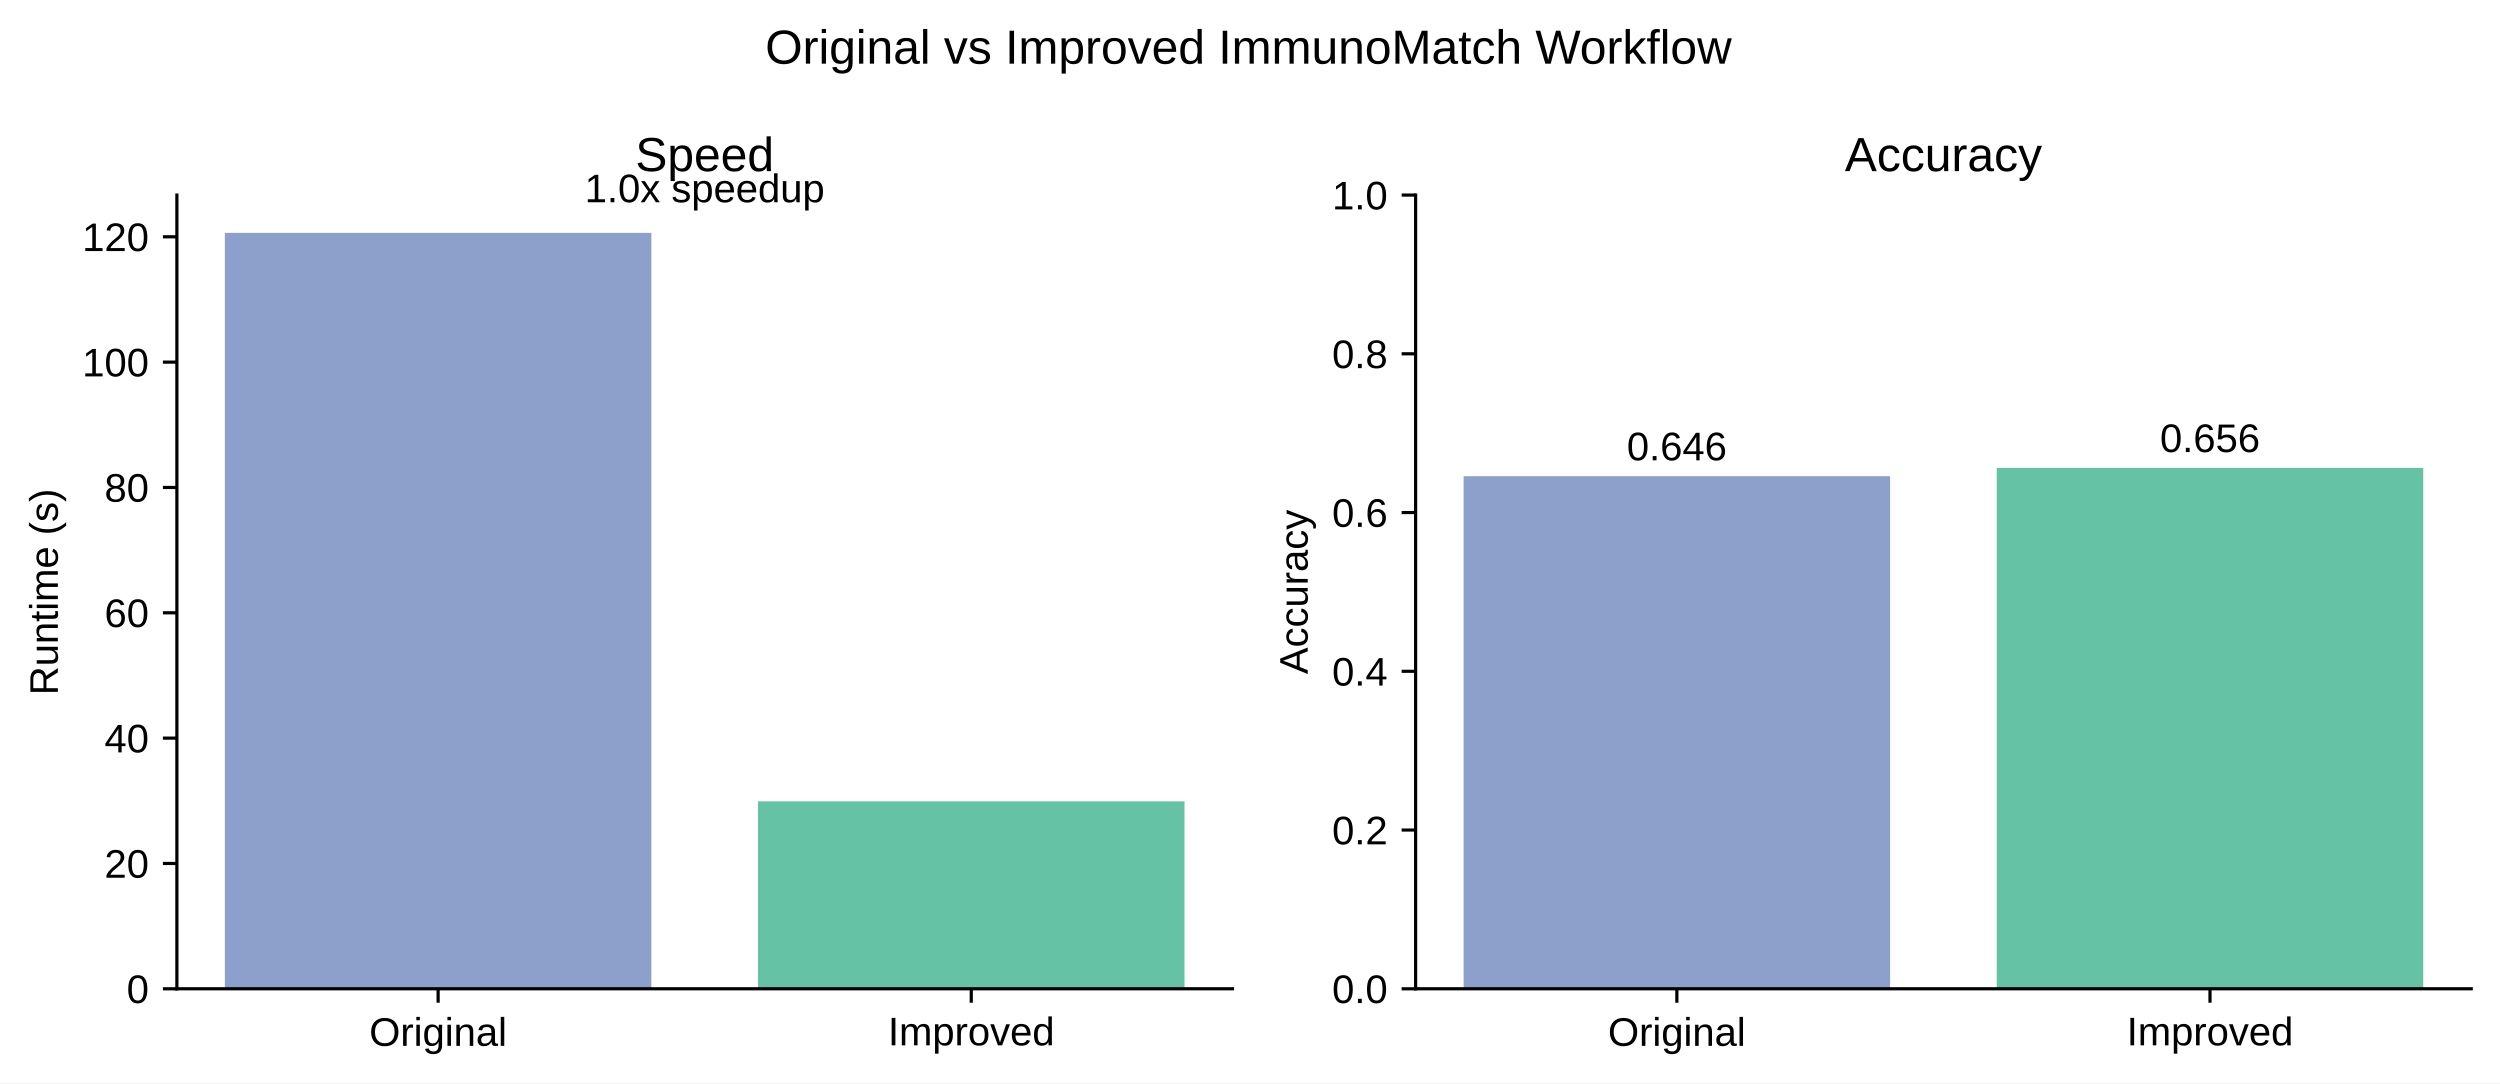
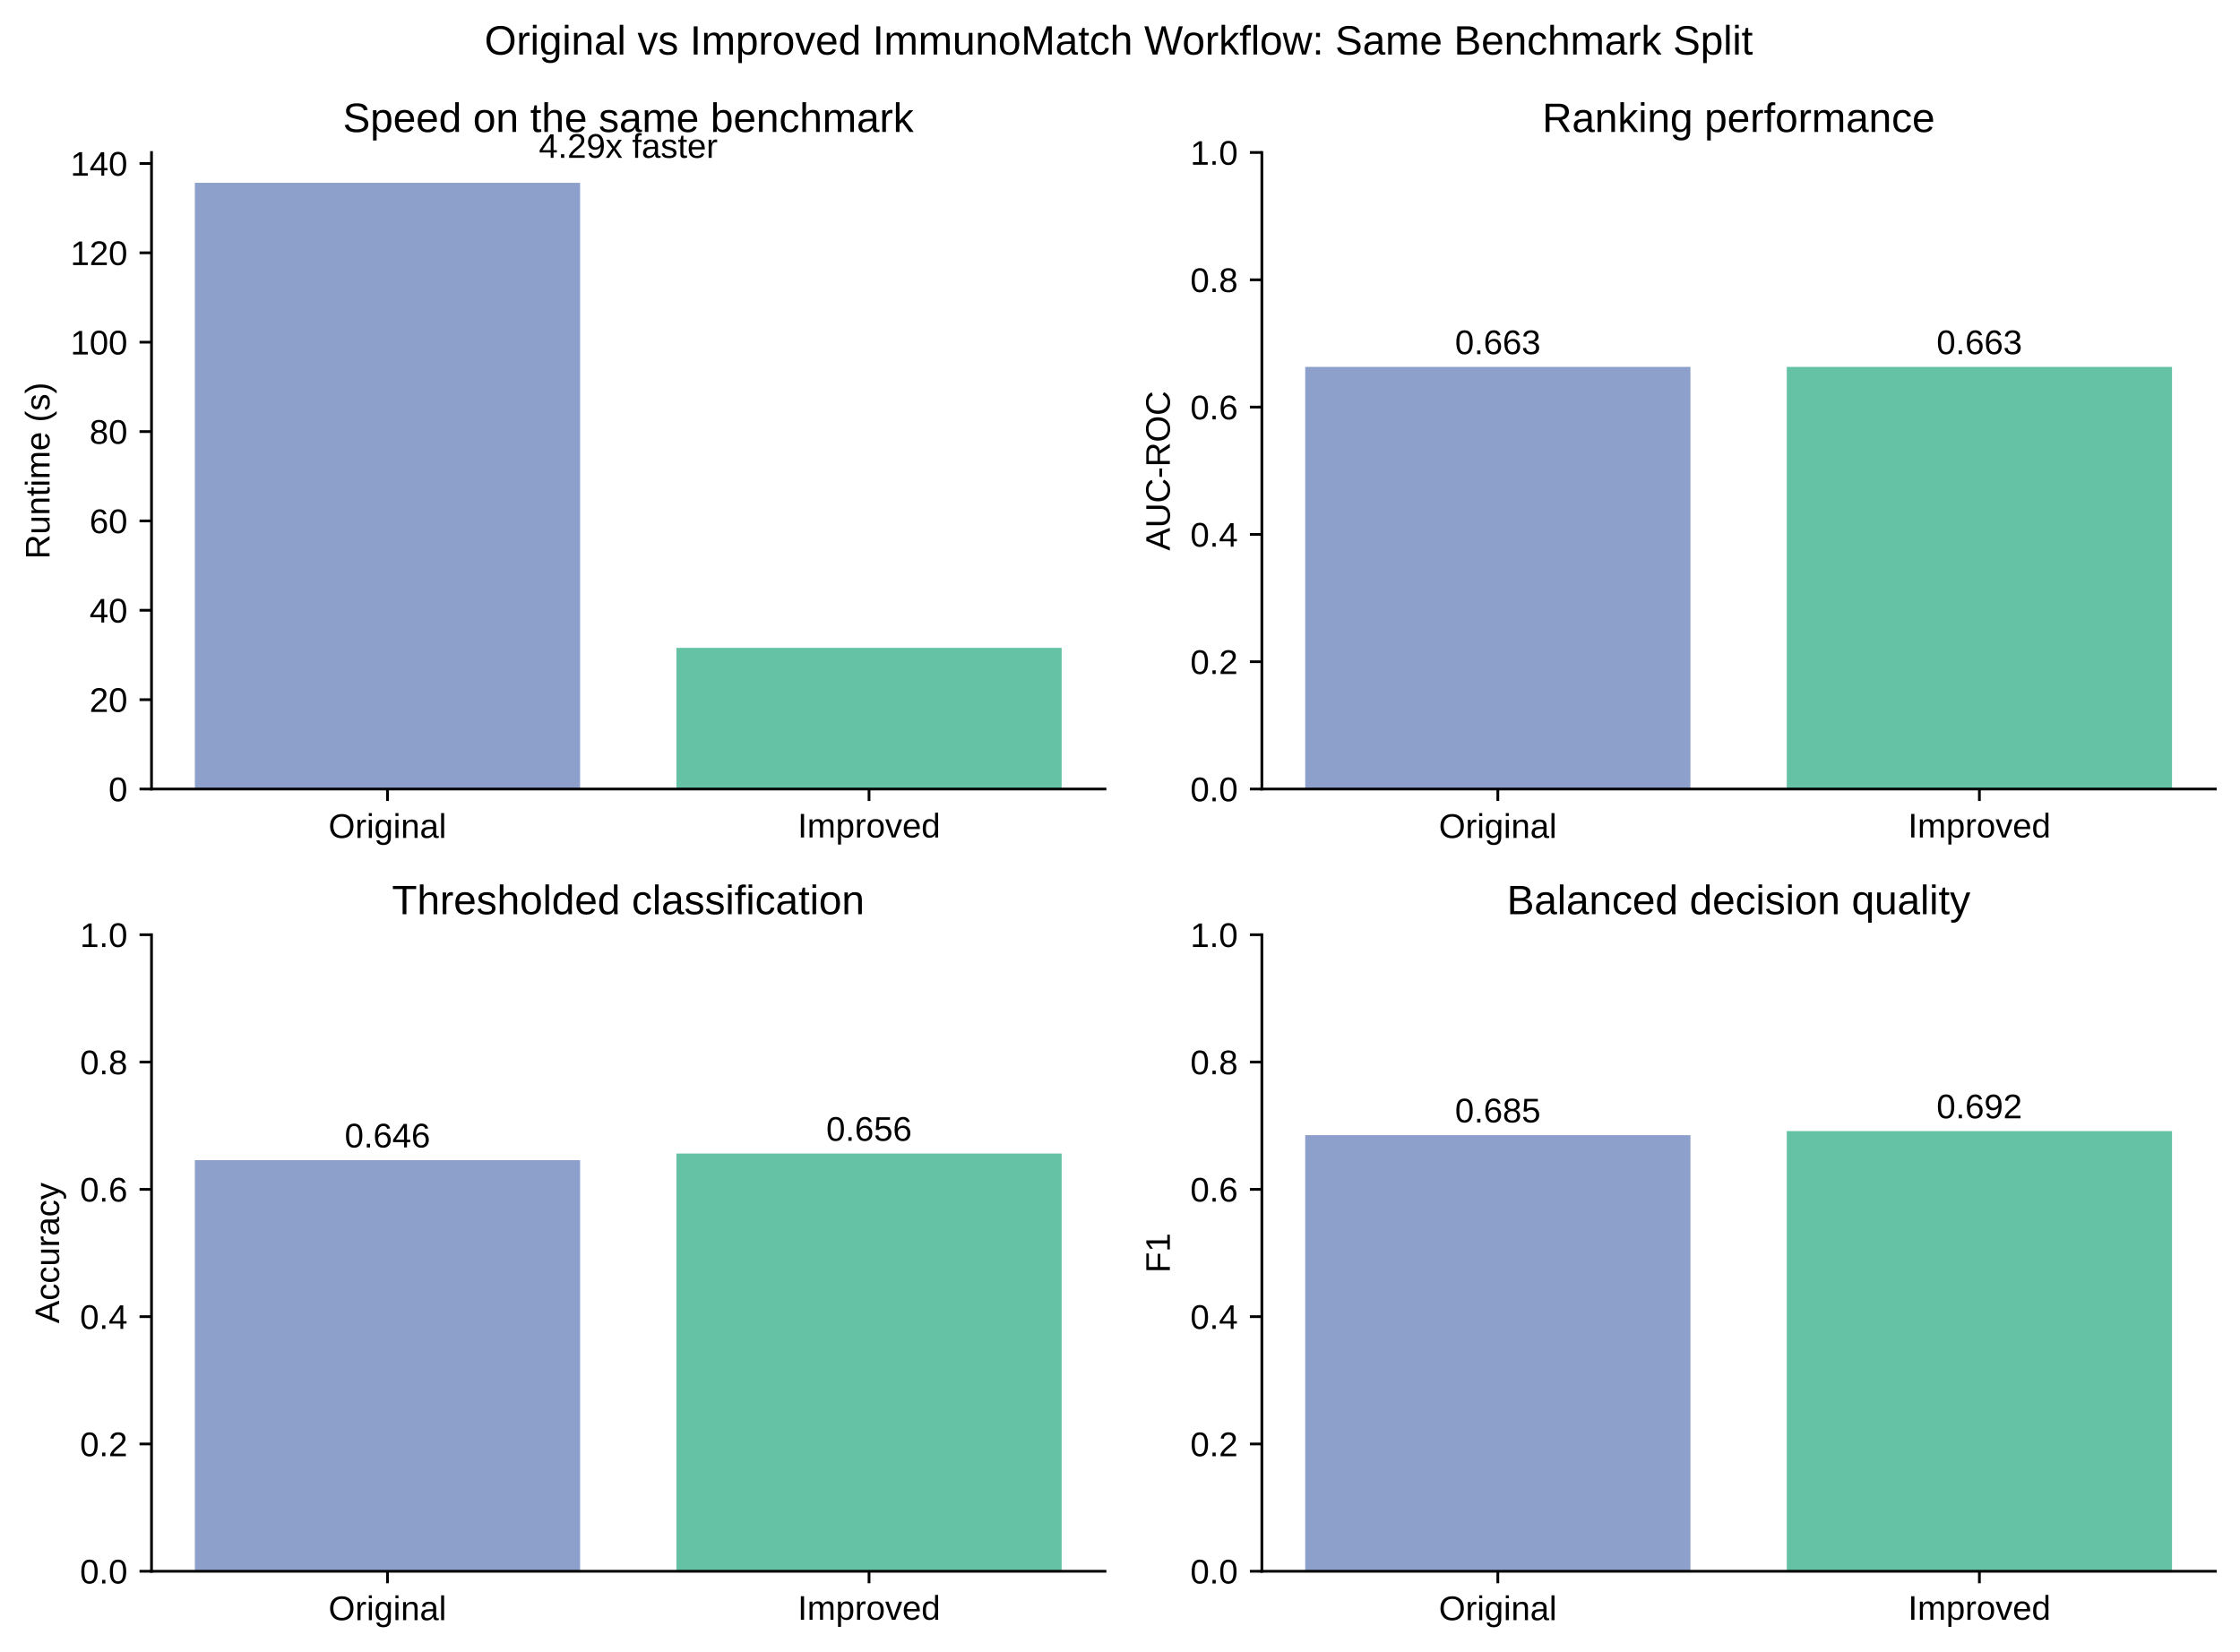
- <svg xmlns="http://www.w3.org/2000/svg" xmlns:xlink="http://www.w3.org/1999/xlink" width="625.647pt" height="271.039pt" viewBox="0 0 625.647 271.039" version="1.1">
+ <svg xmlns="http://www.w3.org/2000/svg" xmlns:xlink="http://www.w3.org/1999/xlink" width="654.447pt" height="482.719pt" viewBox="0 0 654.447 482.719" version="1.1">
  <defs>
    <style type="text/css">*{stroke-linejoin: round; stroke-linecap: butt}</style>
  </defs>
  <g id="figure_1">
    <g id="patch_1">
-       <path d="M 0 271.039  L 625.647 271.039  L 625.647 0  L 0 0  z " style="fill: #ffffff" />
+       <path d="M 0 482.719  L 654.447 482.719  L 654.447 0  L 0 0  z " style="fill: #ffffff" />
    </g>
    <g id="axes_1">
      <g id="patch_2">
-         <path d="M 44.267 247.448  L 308.442 247.448  L 308.442 48.824  L 44.267 48.824  z " style="fill: #ffffff" />
+         <path d="M 44.267 230.556  L 322.842 230.556  L 322.842 44.56  L 44.267 44.56  z " style="fill: #ffffff" />
      </g>
      <g id="patch_3">
-         <path d="M 56.275 247.448  L 163.013 247.448  L 163.013 58.283  L 56.275 58.283  z " clip-path="url(#p710a5c2a0a)" style="fill: #8da0cb" />
+         <path d="M 56.93 230.556  L 169.485 230.556  L 169.485 53.417  L 56.93 53.417  z " clip-path="url(#p2f7ab43c9e)" style="fill: #8da0cb" />
      </g>
      <g id="patch_4">
-         <path d="M 189.697 247.448  L 296.434 247.448  L 296.434 200.533  L 189.697 200.533  z " clip-path="url(#p710a5c2a0a)" style="fill: #66c2a5" />
+         <path d="M 197.624 230.556  L 310.18 230.556  L 310.18 189.306  L 197.624 189.306  z " clip-path="url(#p2f7ab43c9e)" style="fill: #66c2a5" />
      </g>
      <g id="matplotlib.axis_1">
        <g id="xtick_1">
          <g id="line2d_1">
            <defs>
-               <path id="m6717e4c662" d="M 0 0  L 0 3.5  " style="stroke: #000000; stroke-width: 0.8" />
+               <path id="m5807db2ce9" d="M 0 0  L 0 3.5  " style="stroke: #000000; stroke-width: 0.8" />
            </defs>
            <g>
-               <use xlink:href="#m6717e4c662" x="109.644" y="247.448" style="stroke: #000000; stroke-width: 0.8" />
+               <use xlink:href="#m5807db2ce9" x="113.207" y="230.556" style="stroke: #000000; stroke-width: 0.8" />
            </g>
          </g>
          <g id="text_1">
-             <text style="font-size: 10px; font-family: 'Arial', 'DejaVu Sans', 'Liberation Sans', sans-serif; text-anchor: middle" x="109.644" y="261.734" transform="rotate(-0 109.6438 261.7339)">Original</text>
+             <text style="font-size: 10px; font-family: 'Arial', 'DejaVu Sans', 'Liberation Sans', sans-serif; text-anchor: middle" x="113.207" y="244.842" transform="rotate(-0 113.2075 244.8421)">Original</text>
          </g>
        </g>
        <g id="xtick_2">
          <g id="line2d_2">
            <g>
-               <use xlink:href="#m6717e4c662" x="243.066" y="247.448" style="stroke: #000000; stroke-width: 0.8" />
+               <use xlink:href="#m5807db2ce9" x="253.902" y="230.556" style="stroke: #000000; stroke-width: 0.8" />
            </g>
          </g>
          <g id="text_2">
-             <text style="font-size: 10px; font-family: 'Arial', 'DejaVu Sans', 'Liberation Sans', sans-serif; text-anchor: middle" x="243.066" y="261.606" transform="rotate(-0 243.0655 261.6058)">Improved</text>
+             <text style="font-size: 10px; font-family: 'Arial', 'DejaVu Sans', 'Liberation Sans', sans-serif; text-anchor: middle" x="253.902" y="244.714" transform="rotate(-0 253.9019 244.7139)">Improved</text>
          </g>
        </g>
      </g>
      <g id="matplotlib.axis_2">
        <g id="ytick_1">
          <g id="line2d_3">
            <defs>
-               <path id="m207f21c20c" d="M 0 0  L -3.5 0  " style="stroke: #000000; stroke-width: 0.8" />
+               <path id="m1b31779b19" d="M 0 0  L -3.5 0  " style="stroke: #000000; stroke-width: 0.8" />
            </defs>
            <g>
-               <use xlink:href="#m207f21c20c" x="44.267" y="247.448" style="stroke: #000000; stroke-width: 0.8" />
+               <use xlink:href="#m1b31779b19" x="44.267" y="230.556" style="stroke: #000000; stroke-width: 0.8" />
            </g>
          </g>
          <g id="text_3">
-             <text style="font-size: 10px; font-family: 'Arial', 'DejaVu Sans', 'Liberation Sans', sans-serif; text-anchor: end" x="37.267" y="251.027" transform="rotate(-0 37.26719 251.0269)">0</text>
+             <text style="font-size: 10px; font-family: 'Arial', 'DejaVu Sans', 'Liberation Sans', sans-serif; text-anchor: end" x="37.267" y="234.135" transform="rotate(-0 37.26719 234.135)">0</text>
          </g>
        </g>
        <g id="ytick_2">
          <g id="line2d_4">
            <g>
-               <use xlink:href="#m207f21c20c" x="44.267" y="216.083" style="stroke: #000000; stroke-width: 0.8" />
+               <use xlink:href="#m1b31779b19" x="44.267" y="204.443" style="stroke: #000000; stroke-width: 0.8" />
            </g>
          </g>
          <g id="text_4">
-             <text style="font-size: 10px; font-family: 'Arial', 'DejaVu Sans', 'Liberation Sans', sans-serif; text-anchor: end" x="37.267" y="219.661" transform="rotate(-0 37.26719 219.6615)">20</text>
+             <text style="font-size: 10px; font-family: 'Arial', 'DejaVu Sans', 'Liberation Sans', sans-serif; text-anchor: end" x="37.267" y="208.022" transform="rotate(-0 37.26719 208.0217)">20</text>
          </g>
        </g>
        <g id="ytick_3">
          <g id="line2d_5">
            <g>
-               <use xlink:href="#m207f21c20c" x="44.267" y="184.717" style="stroke: #000000; stroke-width: 0.8" />
+               <use xlink:href="#m1b31779b19" x="44.267" y="178.33" style="stroke: #000000; stroke-width: 0.8" />
            </g>
          </g>
          <g id="text_5">
-             <text style="font-size: 10px; font-family: 'Arial', 'DejaVu Sans', 'Liberation Sans', sans-serif; text-anchor: end" x="37.267" y="188.296" transform="rotate(-0 37.26719 188.296)">40</text>
+             <text style="font-size: 10px; font-family: 'Arial', 'DejaVu Sans', 'Liberation Sans', sans-serif; text-anchor: end" x="37.267" y="181.908" transform="rotate(-0 37.26719 181.9084)">40</text>
          </g>
        </g>
        <g id="ytick_4">
          <g id="line2d_6">
            <g>
-               <use xlink:href="#m207f21c20c" x="44.267" y="153.352" style="stroke: #000000; stroke-width: 0.8" />
+               <use xlink:href="#m1b31779b19" x="44.267" y="152.216" style="stroke: #000000; stroke-width: 0.8" />
            </g>
          </g>
          <g id="text_6">
-             <text style="font-size: 10px; font-family: 'Arial', 'DejaVu Sans', 'Liberation Sans', sans-serif; text-anchor: end" x="37.267" y="156.931" transform="rotate(-0 37.26719 156.9306)">60</text>
+             <text style="font-size: 10px; font-family: 'Arial', 'DejaVu Sans', 'Liberation Sans', sans-serif; text-anchor: end" x="37.267" y="155.795" transform="rotate(-0 37.26719 155.7951)">60</text>
          </g>
        </g>
        <g id="ytick_5">
          <g id="line2d_7">
            <g>
-               <use xlink:href="#m207f21c20c" x="44.267" y="121.986" style="stroke: #000000; stroke-width: 0.8" />
+               <use xlink:href="#m1b31779b19" x="44.267" y="126.103" style="stroke: #000000; stroke-width: 0.8" />
            </g>
          </g>
          <g id="text_7">
-             <text style="font-size: 10px; font-family: 'Arial', 'DejaVu Sans', 'Liberation Sans', sans-serif; text-anchor: end" x="37.267" y="125.565" transform="rotate(-0 37.26719 125.5652)">80</text>
+             <text style="font-size: 10px; font-family: 'Arial', 'DejaVu Sans', 'Liberation Sans', sans-serif; text-anchor: end" x="37.267" y="129.682" transform="rotate(-0 37.26719 129.6818)">80</text>
          </g>
        </g>
        <g id="ytick_6">
          <g id="line2d_8">
            <g>
-               <use xlink:href="#m207f21c20c" x="44.267" y="90.621" style="stroke: #000000; stroke-width: 0.8" />
+               <use xlink:href="#m1b31779b19" x="44.267" y="99.99" style="stroke: #000000; stroke-width: 0.8" />
            </g>
          </g>
          <g id="text_8">
-             <text style="font-size: 10px; font-family: 'Arial', 'DejaVu Sans', 'Liberation Sans', sans-serif; text-anchor: end" x="37.267" y="94.2" transform="rotate(-0 37.26719 94.19972)">100</text>
+             <text style="font-size: 10px; font-family: 'Arial', 'DejaVu Sans', 'Liberation Sans', sans-serif; text-anchor: end" x="37.267" y="103.569" transform="rotate(-0 37.26719 103.5685)">100</text>
          </g>
        </g>
        <g id="ytick_7">
          <g id="line2d_9">
            <g>
-               <use xlink:href="#m207f21c20c" x="44.267" y="59.255" style="stroke: #000000; stroke-width: 0.8" />
+               <use xlink:href="#m1b31779b19" x="44.267" y="73.876" style="stroke: #000000; stroke-width: 0.8" />
            </g>
          </g>
          <g id="text_9">
-             <text style="font-size: 10px; font-family: 'Arial', 'DejaVu Sans', 'Liberation Sans', sans-serif; text-anchor: end" x="37.267" y="62.834" transform="rotate(-0 37.26719 62.83428)">120</text>
-           </g>
-         </g>
-         <g id="text_10">
-           <text style="font-size: 10px; font-family: 'Arial', 'DejaVu Sans', 'Liberation Sans', sans-serif; text-anchor: middle" x="14.48" y="148.136" transform="rotate(-90 14.47969 148.1361)">Runtime (s)</text>
+             <text style="font-size: 10px; font-family: 'Arial', 'DejaVu Sans', 'Liberation Sans', sans-serif; text-anchor: end" x="37.267" y="77.455" transform="rotate(-0 37.26719 77.45522)">120</text>
+           </g>
+         </g>
+         <g id="ytick_8">
+           <g id="line2d_10">
+             <g>
+               <use xlink:href="#m1b31779b19" x="44.267" y="47.763" style="stroke: #000000; stroke-width: 0.8" />
+             </g>
+           </g>
+           <g id="text_10">
+             <text style="font-size: 10px; font-family: 'Arial', 'DejaVu Sans', 'Liberation Sans', sans-serif; text-anchor: end" x="37.267" y="51.342" transform="rotate(-0 37.26719 51.34191)">140</text>
+           </g>
+         </g>
+         <g id="text_11">
+           <text style="font-size: 10px; font-family: 'Arial', 'DejaVu Sans', 'Liberation Sans', sans-serif; text-anchor: middle" x="14.48" y="137.558" transform="rotate(-90 14.47969 137.5583)">Runtime (s)</text>
        </g>
      </g>
      <g id="patch_5">
-         <path d="M 44.267 247.448  L 44.267 48.824  " style="fill: none; stroke: #000000; stroke-width: 0.8; stroke-linejoin: miter; stroke-linecap: square" />
+         <path d="M 44.267 230.556  L 44.267 44.56  " style="fill: none; stroke: #000000; stroke-width: 0.8; stroke-linejoin: miter; stroke-linecap: square" />
      </g>
      <g id="patch_6">
-         <path d="M 44.267 247.448  L 308.442 247.448  " style="fill: none; stroke: #000000; stroke-width: 0.8; stroke-linejoin: miter; stroke-linecap: square" />
-       </g>
-       <g id="text_11">
-         <text style="font-size: 10px; font-family: 'Arial', 'DejaVu Sans', 'Liberation Sans', sans-serif; text-anchor: middle" x="176.355" y="50.62" transform="rotate(-0 176.3547 50.62006)">1.0x speedup</text>
+         <path d="M 44.267 230.556  L 322.842 230.556  " style="fill: none; stroke: #000000; stroke-width: 0.8; stroke-linejoin: miter; stroke-linecap: square" />
      </g>
      <g id="text_12">
-         <text style="font-size: 12px; font-family: 'Arial', 'DejaVu Sans', 'Liberation Sans', sans-serif; text-anchor: middle" x="176.355" y="42.824" transform="rotate(-0 176.3547 42.82425)">Speed</text>
+         <text style="font-size: 10px; font-family: 'Arial', 'DejaVu Sans', 'Liberation Sans', sans-serif; text-anchor: middle" x="183.555" y="46.116" transform="rotate(-0 183.5547 46.11577)">4.29x faster</text>
+       </g>
+       <g id="text_13">
+         <text style="font-size: 12px; font-family: 'Arial', 'DejaVu Sans', 'Liberation Sans', sans-serif; text-anchor: middle" x="183.555" y="38.56" transform="rotate(-0 183.5547 38.5605)">Speed on the same benchmark</text>
      </g>
    </g>
    <g id="axes_2">
      <g id="patch_7">
-         <path d="M 354.272 247.448  L 618.447 247.448  L 618.447 48.824  L 354.272 48.824  z " style="fill: #ffffff" />
+         <path d="M 368.672 230.556  L 647.247 230.556  L 647.247 44.56  L 368.672 44.56  z " style="fill: #ffffff" />
      </g>
      <g id="patch_8">
-         <path d="M 366.28 247.448  L 473.018 247.448  L 473.018 119.17  L 366.28 119.17  z " clip-path="url(#pf908d2329b)" style="fill: #8da0cb" />
+         <path d="M 381.335 230.556  L 493.89 230.556  L 493.89 107.205  L 381.335 107.205  z " clip-path="url(#p9d07dc38d7)" style="fill: #8da0cb" />
      </g>
      <g id="patch_9">
-         <path d="M 499.702 247.448  L 606.439 247.448  L 606.439 117.101  L 499.702 117.101  z " clip-path="url(#pf908d2329b)" style="fill: #66c2a5" />
+         <path d="M 522.029 230.556  L 634.585 230.556  L 634.585 107.205  L 522.029 107.205  z " clip-path="url(#p9d07dc38d7)" style="fill: #66c2a5" />
      </g>
      <g id="matplotlib.axis_3">
        <g id="xtick_3">
-           <g id="line2d_10">
-             <g>
-               <use xlink:href="#m6717e4c662" x="419.649" y="247.448" style="stroke: #000000; stroke-width: 0.8" />
-             </g>
-           </g>
-           <g id="text_13">
-             <text style="font-size: 10px; font-family: 'Arial', 'DejaVu Sans', 'Liberation Sans', sans-serif; text-anchor: middle" x="419.649" y="261.734" transform="rotate(-0 419.6488 261.7339)">Original</text>
+           <g id="line2d_11">
+             <g>
+               <use xlink:href="#m5807db2ce9" x="437.612" y="230.556" style="stroke: #000000; stroke-width: 0.8" />
+             </g>
+           </g>
+           <g id="text_14">
+             <text style="font-size: 10px; font-family: 'Arial', 'DejaVu Sans', 'Liberation Sans', sans-serif; text-anchor: middle" x="437.612" y="244.842" transform="rotate(-0 437.6125 244.8421)">Original</text>
          </g>
        </g>
        <g id="xtick_4">
-           <g id="line2d_11">
-             <g>
-               <use xlink:href="#m6717e4c662" x="553.071" y="247.448" style="stroke: #000000; stroke-width: 0.8" />
-             </g>
-           </g>
-           <g id="text_14">
-             <text style="font-size: 10px; font-family: 'Arial', 'DejaVu Sans', 'Liberation Sans', sans-serif; text-anchor: middle" x="553.071" y="261.606" transform="rotate(-0 553.0705 261.6058)">Improved</text>
+           <g id="line2d_12">
+             <g>
+               <use xlink:href="#m5807db2ce9" x="578.307" y="230.556" style="stroke: #000000; stroke-width: 0.8" />
+             </g>
+           </g>
+           <g id="text_15">
+             <text style="font-size: 10px; font-family: 'Arial', 'DejaVu Sans', 'Liberation Sans', sans-serif; text-anchor: middle" x="578.307" y="244.714" transform="rotate(-0 578.3069 244.7139)">Improved</text>
          </g>
        </g>
      </g>
      <g id="matplotlib.axis_4">
-         <g id="ytick_8">
-           <g id="line2d_12">
-             <g>
-               <use xlink:href="#m207f21c20c" x="354.272" y="247.448" style="stroke: #000000; stroke-width: 0.8" />
-             </g>
-           </g>
-           <g id="text_15">
-             <text style="font-size: 10px; font-family: 'Arial', 'DejaVu Sans', 'Liberation Sans', sans-serif; text-anchor: end" x="347.272" y="251.027" transform="rotate(-0 347.2722 251.0269)">0.0</text>
-           </g>
-         </g>
        <g id="ytick_9">
          <g id="line2d_13">
            <g>
-               <use xlink:href="#m207f21c20c" x="354.272" y="207.723" style="stroke: #000000; stroke-width: 0.8" />
+               <use xlink:href="#m1b31779b19" x="368.672" y="230.556" style="stroke: #000000; stroke-width: 0.8" />
            </g>
          </g>
          <g id="text_16">
-             <text style="font-size: 10px; font-family: 'Arial', 'DejaVu Sans', 'Liberation Sans', sans-serif; text-anchor: end" x="347.272" y="211.302" transform="rotate(-0 347.2722 211.3022)">0.2</text>
+             <text style="font-size: 10px; font-family: 'Arial', 'DejaVu Sans', 'Liberation Sans', sans-serif; text-anchor: end" x="361.672" y="234.135" transform="rotate(-0 361.6722 234.135)">0.0</text>
          </g>
        </g>
        <g id="ytick_10">
          <g id="line2d_14">
            <g>
-               <use xlink:href="#m207f21c20c" x="354.272" y="167.999" style="stroke: #000000; stroke-width: 0.8" />
+               <use xlink:href="#m1b31779b19" x="368.672" y="193.357" style="stroke: #000000; stroke-width: 0.8" />
            </g>
          </g>
          <g id="text_17">
-             <text style="font-size: 10px; font-family: 'Arial', 'DejaVu Sans', 'Liberation Sans', sans-serif; text-anchor: end" x="347.272" y="171.577" transform="rotate(-0 347.2722 171.5774)">0.4</text>
+             <text style="font-size: 10px; font-family: 'Arial', 'DejaVu Sans', 'Liberation Sans', sans-serif; text-anchor: end" x="361.672" y="196.936" transform="rotate(-0 361.6722 196.9359)">0.2</text>
          </g>
        </g>
        <g id="ytick_11">
          <g id="line2d_15">
            <g>
-               <use xlink:href="#m207f21c20c" x="354.272" y="128.274" style="stroke: #000000; stroke-width: 0.8" />
+               <use xlink:href="#m1b31779b19" x="368.672" y="156.158" style="stroke: #000000; stroke-width: 0.8" />
            </g>
          </g>
          <g id="text_18">
-             <text style="font-size: 10px; font-family: 'Arial', 'DejaVu Sans', 'Liberation Sans', sans-serif; text-anchor: end" x="347.272" y="131.853" transform="rotate(-0 347.2722 131.8527)">0.6</text>
+             <text style="font-size: 10px; font-family: 'Arial', 'DejaVu Sans', 'Liberation Sans', sans-serif; text-anchor: end" x="361.672" y="159.737" transform="rotate(-0 361.6722 159.7368)">0.4</text>
          </g>
        </g>
        <g id="ytick_12">
          <g id="line2d_16">
            <g>
-               <use xlink:href="#m207f21c20c" x="354.272" y="88.549" style="stroke: #000000; stroke-width: 0.8" />
+               <use xlink:href="#m1b31779b19" x="368.672" y="118.959" style="stroke: #000000; stroke-width: 0.8" />
            </g>
          </g>
          <g id="text_19">
-             <text style="font-size: 10px; font-family: 'Arial', 'DejaVu Sans', 'Liberation Sans', sans-serif; text-anchor: end" x="347.272" y="92.128" transform="rotate(-0 347.2722 92.12791)">0.8</text>
+             <text style="font-size: 10px; font-family: 'Arial', 'DejaVu Sans', 'Liberation Sans', sans-serif; text-anchor: end" x="361.672" y="122.538" transform="rotate(-0 361.6722 122.5377)">0.6</text>
          </g>
        </g>
        <g id="ytick_13">
          <g id="line2d_17">
            <g>
-               <use xlink:href="#m207f21c20c" x="354.272" y="48.824" style="stroke: #000000; stroke-width: 0.8" />
+               <use xlink:href="#m1b31779b19" x="368.672" y="81.76" style="stroke: #000000; stroke-width: 0.8" />
            </g>
          </g>
          <g id="text_20">
-             <text style="font-size: 10px; font-family: 'Arial', 'DejaVu Sans', 'Liberation Sans', sans-serif; text-anchor: end" x="347.272" y="52.403" transform="rotate(-0 347.2722 52.40316)">1.0</text>
-           </g>
-         </g>
-         <g id="text_21">
-           <text style="font-size: 10px; font-family: 'Arial', 'DejaVu Sans', 'Liberation Sans', sans-serif; text-anchor: middle" x="327.267" y="148.136" transform="rotate(-90 327.2675 148.1361)">Accuracy</text>
+             <text style="font-size: 10px; font-family: 'Arial', 'DejaVu Sans', 'Liberation Sans', sans-serif; text-anchor: end" x="361.672" y="85.339" transform="rotate(-0 361.6722 85.33853)">0.8</text>
+           </g>
+         </g>
+         <g id="ytick_14">
+           <g id="line2d_18">
+             <g>
+               <use xlink:href="#m1b31779b19" x="368.672" y="44.56" style="stroke: #000000; stroke-width: 0.8" />
+             </g>
+           </g>
+           <g id="text_21">
+             <text style="font-size: 10px; font-family: 'Arial', 'DejaVu Sans', 'Liberation Sans', sans-serif; text-anchor: end" x="361.672" y="48.139" transform="rotate(-0 361.6722 48.13941)">1.0</text>
+           </g>
+         </g>
+         <g id="text_22">
+           <text style="font-size: 10px; font-family: 'Arial', 'DejaVu Sans', 'Liberation Sans', sans-serif; text-anchor: middle" x="341.785" y="137.558" transform="rotate(-90 341.7847 137.5583)">AUC-ROC</text>
        </g>
      </g>
      <g id="patch_10">
-         <path d="M 354.272 247.448  L 354.272 48.824  " style="fill: none; stroke: #000000; stroke-width: 0.8; stroke-linejoin: miter; stroke-linecap: square" />
+         <path d="M 368.672 230.556  L 368.672 44.56  " style="fill: none; stroke: #000000; stroke-width: 0.8; stroke-linejoin: miter; stroke-linecap: square" />
      </g>
      <g id="patch_11">
-         <path d="M 354.272 247.448  L 618.447 247.448  " style="fill: none; stroke: #000000; stroke-width: 0.8; stroke-linejoin: miter; stroke-linecap: square" />
-       </g>
-       <g id="text_22">
-         <text style="font-size: 10px; font-family: 'Arial', 'DejaVu Sans', 'Liberation Sans', sans-serif; text-anchor: middle" x="419.649" y="115.198" transform="rotate(-0 419.6488 115.1977)">0.646</text>
+         <path d="M 368.672 230.556  L 647.247 230.556  " style="fill: none; stroke: #000000; stroke-width: 0.8; stroke-linejoin: miter; stroke-linecap: square" />
      </g>
      <g id="text_23">
-         <text style="font-size: 10px; font-family: 'Arial', 'DejaVu Sans', 'Liberation Sans', sans-serif; text-anchor: middle" x="553.071" y="113.129" transform="rotate(-0 553.0705 113.1287)">0.656</text>
+         <text style="font-size: 10px; font-family: 'Arial', 'DejaVu Sans', 'Liberation Sans', sans-serif; text-anchor: middle" x="437.612" y="103.485" transform="rotate(-0 437.6125 103.4849)">0.663</text>
      </g>
      <g id="text_24">
-         <text style="font-size: 12px; font-family: 'Arial', 'DejaVu Sans', 'Liberation Sans', sans-serif; text-anchor: middle" x="486.36" y="42.824" transform="rotate(-0 486.3597 42.82425)">Accuracy</text>
+         <text style="font-size: 10px; font-family: 'Arial', 'DejaVu Sans', 'Liberation Sans', sans-serif; text-anchor: middle" x="578.307" y="103.485" transform="rotate(-0 578.3069 103.4849)">0.663</text>
+       </g>
+       <g id="text_25">
+         <text style="font-size: 12px; font-family: 'Arial', 'DejaVu Sans', 'Liberation Sans', sans-serif; text-anchor: middle" x="507.96" y="38.56" transform="rotate(-0 507.9597 38.5605)">Ranking performance</text>
      </g>
    </g>
-     <g id="text_25">
-       <text style="font-size: 12px; font-family: 'Arial', 'DejaVu Sans', 'Liberation Sans', sans-serif; text-anchor: middle" x="312.447" y="15.943" transform="rotate(-0 312.4472 15.94313)">Original vs Improved ImmunoMatch Workflow</text>
+     <g id="axes_3">
+       <g id="patch_12">
+         <path d="M 44.267 459.128  L 322.842 459.128  L 322.842 273.132  L 44.267 273.132  z " style="fill: #ffffff" />
+       </g>
+       <g id="patch_13">
+         <path d="M 56.93 459.128  L 169.485 459.128  L 169.485 339.006  L 56.93 339.006  z " clip-path="url(#p933eba9a22)" style="fill: #8da0cb" />
+       </g>
+       <g id="patch_14">
+         <path d="M 197.624 459.128  L 310.18 459.128  L 310.18 337.068  L 197.624 337.068  z " clip-path="url(#p933eba9a22)" style="fill: #66c2a5" />
+       </g>
+       <g id="matplotlib.axis_5">
+         <g id="xtick_5">
+           <g id="line2d_19">
+             <g>
+               <use xlink:href="#m5807db2ce9" x="113.207" y="459.128" style="stroke: #000000; stroke-width: 0.8" />
+             </g>
+           </g>
+           <g id="text_26">
+             <text style="font-size: 10px; font-family: 'Arial', 'DejaVu Sans', 'Liberation Sans', sans-serif; text-anchor: middle" x="113.207" y="473.414" transform="rotate(-0 113.2075 473.4139)">Original</text>
+           </g>
+         </g>
+         <g id="xtick_6">
+           <g id="line2d_20">
+             <g>
+               <use xlink:href="#m5807db2ce9" x="253.902" y="459.128" style="stroke: #000000; stroke-width: 0.8" />
+             </g>
+           </g>
+           <g id="text_27">
+             <text style="font-size: 10px; font-family: 'Arial', 'DejaVu Sans', 'Liberation Sans', sans-serif; text-anchor: middle" x="253.902" y="473.286" transform="rotate(-0 253.9019 473.2858)">Improved</text>
+           </g>
+         </g>
+       </g>
+       <g id="matplotlib.axis_6">
+         <g id="ytick_15">
+           <g id="line2d_21">
+             <g>
+               <use xlink:href="#m1b31779b19" x="44.267" y="459.128" style="stroke: #000000; stroke-width: 0.8" />
+             </g>
+           </g>
+           <g id="text_28">
+             <text style="font-size: 10px; font-family: 'Arial', 'DejaVu Sans', 'Liberation Sans', sans-serif; text-anchor: end" x="37.267" y="462.707" transform="rotate(-0 37.26719 462.7069)">0.0</text>
+           </g>
+         </g>
+         <g id="ytick_16">
+           <g id="line2d_22">
+             <g>
+               <use xlink:href="#m1b31779b19" x="44.267" y="421.929" style="stroke: #000000; stroke-width: 0.8" />
+             </g>
+           </g>
+           <g id="text_29">
+             <text style="font-size: 10px; font-family: 'Arial', 'DejaVu Sans', 'Liberation Sans', sans-serif; text-anchor: end" x="37.267" y="425.508" transform="rotate(-0 37.26719 425.5078)">0.2</text>
+           </g>
+         </g>
+         <g id="ytick_17">
+           <g id="line2d_23">
+             <g>
+               <use xlink:href="#m1b31779b19" x="44.267" y="384.73" style="stroke: #000000; stroke-width: 0.8" />
+             </g>
+           </g>
+           <g id="text_30">
+             <text style="font-size: 10px; font-family: 'Arial', 'DejaVu Sans', 'Liberation Sans', sans-serif; text-anchor: end" x="37.267" y="388.309" transform="rotate(-0 37.26719 388.3087)">0.4</text>
+           </g>
+         </g>
+         <g id="ytick_18">
+           <g id="line2d_24">
+             <g>
+               <use xlink:href="#m1b31779b19" x="44.267" y="347.531" style="stroke: #000000; stroke-width: 0.8" />
+             </g>
+           </g>
+           <g id="text_31">
+             <text style="font-size: 10px; font-family: 'Arial', 'DejaVu Sans', 'Liberation Sans', sans-serif; text-anchor: end" x="37.267" y="351.11" transform="rotate(-0 37.26719 351.1095)">0.6</text>
+           </g>
+         </g>
+         <g id="ytick_19">
+           <g id="line2d_25">
+             <g>
+               <use xlink:href="#m1b31779b19" x="44.267" y="310.332" style="stroke: #000000; stroke-width: 0.8" />
+             </g>
+           </g>
+           <g id="text_32">
+             <text style="font-size: 10px; font-family: 'Arial', 'DejaVu Sans', 'Liberation Sans', sans-serif; text-anchor: end" x="37.267" y="313.91" transform="rotate(-0 37.26719 313.9104)">0.8</text>
+           </g>
+         </g>
+         <g id="ytick_20">
+           <g id="line2d_26">
+             <g>
+               <use xlink:href="#m1b31779b19" x="44.267" y="273.132" style="stroke: #000000; stroke-width: 0.8" />
+             </g>
+           </g>
+           <g id="text_33">
+             <text style="font-size: 10px; font-family: 'Arial', 'DejaVu Sans', 'Liberation Sans', sans-serif; text-anchor: end" x="37.267" y="276.711" transform="rotate(-0 37.26719 276.7113)">1.0</text>
+           </g>
+         </g>
+         <g id="text_34">
+           <text style="font-size: 10px; font-family: 'Arial', 'DejaVu Sans', 'Liberation Sans', sans-serif; text-anchor: middle" x="17.262" y="366.13" transform="rotate(-90 17.2625 366.1302)">Accuracy</text>
+         </g>
+       </g>
+       <g id="patch_15">
+         <path d="M 44.267 459.128  L 44.267 273.132  " style="fill: none; stroke: #000000; stroke-width: 0.8; stroke-linejoin: miter; stroke-linecap: square" />
+       </g>
+       <g id="patch_16">
+         <path d="M 44.267 459.128  L 322.842 459.128  " style="fill: none; stroke: #000000; stroke-width: 0.8; stroke-linejoin: miter; stroke-linecap: square" />
+       </g>
+       <g id="text_35">
+         <text style="font-size: 10px; font-family: 'Arial', 'DejaVu Sans', 'Liberation Sans', sans-serif; text-anchor: middle" x="113.207" y="335.286" transform="rotate(-0 113.2075 335.2859)">0.646</text>
+       </g>
+       <g id="text_36">
+         <text style="font-size: 10px; font-family: 'Arial', 'DejaVu Sans', 'Liberation Sans', sans-serif; text-anchor: middle" x="253.902" y="333.348" transform="rotate(-0 253.9019 333.3485)">0.656</text>
+       </g>
+       <g id="text_37">
+         <text style="font-size: 12px; font-family: 'Arial', 'DejaVu Sans', 'Liberation Sans', sans-serif; text-anchor: middle" x="183.555" y="267.132" transform="rotate(-0 183.5547 267.1324)">Thresholded classification</text>
+       </g>
+     </g>
+     <g id="axes_4">
+       <g id="patch_17">
+         <path d="M 368.672 459.128  L 647.247 459.128  L 647.247 273.132  L 368.672 273.132  z " style="fill: #ffffff" />
+       </g>
+       <g id="patch_18">
+         <path d="M 381.335 459.128  L 493.89 459.128  L 493.89 331.687  L 381.335 331.687  z " clip-path="url(#peb9a2d21f4)" style="fill: #8da0cb" />
+       </g>
+       <g id="patch_19">
+         <path d="M 522.029 459.128  L 634.585 459.128  L 634.585 330.496  L 522.029 330.496  z " clip-path="url(#peb9a2d21f4)" style="fill: #66c2a5" />
+       </g>
+       <g id="matplotlib.axis_7">
+         <g id="xtick_7">
+           <g id="line2d_27">
+             <g>
+               <use xlink:href="#m5807db2ce9" x="437.612" y="459.128" style="stroke: #000000; stroke-width: 0.8" />
+             </g>
+           </g>
+           <g id="text_38">
+             <text style="font-size: 10px; font-family: 'Arial', 'DejaVu Sans', 'Liberation Sans', sans-serif; text-anchor: middle" x="437.612" y="473.414" transform="rotate(-0 437.6125 473.4139)">Original</text>
+           </g>
+         </g>
+         <g id="xtick_8">
+           <g id="line2d_28">
+             <g>
+               <use xlink:href="#m5807db2ce9" x="578.307" y="459.128" style="stroke: #000000; stroke-width: 0.8" />
+             </g>
+           </g>
+           <g id="text_39">
+             <text style="font-size: 10px; font-family: 'Arial', 'DejaVu Sans', 'Liberation Sans', sans-serif; text-anchor: middle" x="578.307" y="473.286" transform="rotate(-0 578.3069 473.2858)">Improved</text>
+           </g>
+         </g>
+       </g>
+       <g id="matplotlib.axis_8">
+         <g id="ytick_21">
+           <g id="line2d_29">
+             <g>
+               <use xlink:href="#m1b31779b19" x="368.672" y="459.128" style="stroke: #000000; stroke-width: 0.8" />
+             </g>
+           </g>
+           <g id="text_40">
+             <text style="font-size: 10px; font-family: 'Arial', 'DejaVu Sans', 'Liberation Sans', sans-serif; text-anchor: end" x="361.672" y="462.707" transform="rotate(-0 361.6722 462.7069)">0.0</text>
+           </g>
+         </g>
+         <g id="ytick_22">
+           <g id="line2d_30">
+             <g>
+               <use xlink:href="#m1b31779b19" x="368.672" y="421.929" style="stroke: #000000; stroke-width: 0.8" />
+             </g>
+           </g>
+           <g id="text_41">
+             <text style="font-size: 10px; font-family: 'Arial', 'DejaVu Sans', 'Liberation Sans', sans-serif; text-anchor: end" x="361.672" y="425.508" transform="rotate(-0 361.6722 425.5078)">0.2</text>
+           </g>
+         </g>
+         <g id="ytick_23">
+           <g id="line2d_31">
+             <g>
+               <use xlink:href="#m1b31779b19" x="368.672" y="384.73" style="stroke: #000000; stroke-width: 0.8" />
+             </g>
+           </g>
+           <g id="text_42">
+             <text style="font-size: 10px; font-family: 'Arial', 'DejaVu Sans', 'Liberation Sans', sans-serif; text-anchor: end" x="361.672" y="388.309" transform="rotate(-0 361.6722 388.3087)">0.4</text>
+           </g>
+         </g>
+         <g id="ytick_24">
+           <g id="line2d_32">
+             <g>
+               <use xlink:href="#m1b31779b19" x="368.672" y="347.531" style="stroke: #000000; stroke-width: 0.8" />
+             </g>
+           </g>
+           <g id="text_43">
+             <text style="font-size: 10px; font-family: 'Arial', 'DejaVu Sans', 'Liberation Sans', sans-serif; text-anchor: end" x="361.672" y="351.11" transform="rotate(-0 361.6722 351.1095)">0.6</text>
+           </g>
+         </g>
+         <g id="ytick_25">
+           <g id="line2d_33">
+             <g>
+               <use xlink:href="#m1b31779b19" x="368.672" y="310.332" style="stroke: #000000; stroke-width: 0.8" />
+             </g>
+           </g>
+           <g id="text_44">
+             <text style="font-size: 10px; font-family: 'Arial', 'DejaVu Sans', 'Liberation Sans', sans-serif; text-anchor: end" x="361.672" y="313.91" transform="rotate(-0 361.6722 313.9104)">0.8</text>
+           </g>
+         </g>
+         <g id="ytick_26">
+           <g id="line2d_34">
+             <g>
+               <use xlink:href="#m1b31779b19" x="368.672" y="273.132" style="stroke: #000000; stroke-width: 0.8" />
+             </g>
+           </g>
+           <g id="text_45">
+             <text style="font-size: 10px; font-family: 'Arial', 'DejaVu Sans', 'Liberation Sans', sans-serif; text-anchor: end" x="361.672" y="276.711" transform="rotate(-0 361.6722 276.7113)">1.0</text>
+           </g>
+         </g>
+         <g id="text_46">
+           <text style="font-size: 10px; font-family: 'Arial', 'DejaVu Sans', 'Liberation Sans', sans-serif; text-anchor: middle" x="341.785" y="366.13" transform="rotate(-90 341.7847 366.1302)">F1</text>
+         </g>
+       </g>
+       <g id="patch_20">
+         <path d="M 368.672 459.128  L 368.672 273.132  " style="fill: none; stroke: #000000; stroke-width: 0.8; stroke-linejoin: miter; stroke-linecap: square" />
+       </g>
+       <g id="patch_21">
+         <path d="M 368.672 459.128  L 647.247 459.128  " style="fill: none; stroke: #000000; stroke-width: 0.8; stroke-linejoin: miter; stroke-linecap: square" />
+       </g>
+       <g id="text_47">
+         <text style="font-size: 10px; font-family: 'Arial', 'DejaVu Sans', 'Liberation Sans', sans-serif; text-anchor: middle" x="437.612" y="327.967" transform="rotate(-0 437.6125 327.9666)">0.685</text>
+       </g>
+       <g id="text_48">
+         <text style="font-size: 10px; font-family: 'Arial', 'DejaVu Sans', 'Liberation Sans', sans-serif; text-anchor: middle" x="578.307" y="326.776" transform="rotate(-0 578.3069 326.7756)">0.692</text>
+       </g>
+       <g id="text_49">
+         <text style="font-size: 12px; font-family: 'Arial', 'DejaVu Sans', 'Liberation Sans', sans-serif; text-anchor: middle" x="507.96" y="267.132" transform="rotate(-0 507.9597 267.1324)">Balanced decision quality</text>
+       </g>
+     </g>
+     <g id="text_50">
+       <text style="font-size: 12px; font-family: 'Arial', 'DejaVu Sans', 'Liberation Sans', sans-serif; text-anchor: middle" x="326.847" y="15.943" transform="rotate(-0 326.8472 15.94313)">Original vs Improved ImmunoMatch Workflow: Same Benchmark Split</text>
    </g>
  </g>
  <defs>
-     <clipPath id="p710a5c2a0a">
-       <rect x="44.267" y="48.824" width="264.175" height="198.624" />
+     <clipPath id="p2f7ab43c9e">
+       <rect x="44.267" y="44.56" width="278.575" height="185.996" />
    </clipPath>
-     <clipPath id="pf908d2329b">
-       <rect x="354.272" y="48.824" width="264.175" height="198.624" />
+     <clipPath id="p9d07dc38d7">
+       <rect x="368.672" y="44.56" width="278.575" height="185.996" />
+     </clipPath>
+     <clipPath id="p933eba9a22">
+       <rect x="44.267" y="273.132" width="278.575" height="185.996" />
+     </clipPath>
+     <clipPath id="peb9a2d21f4">
+       <rect x="368.672" y="273.132" width="278.575" height="185.996" />
    </clipPath>
  </defs>
</svg>
